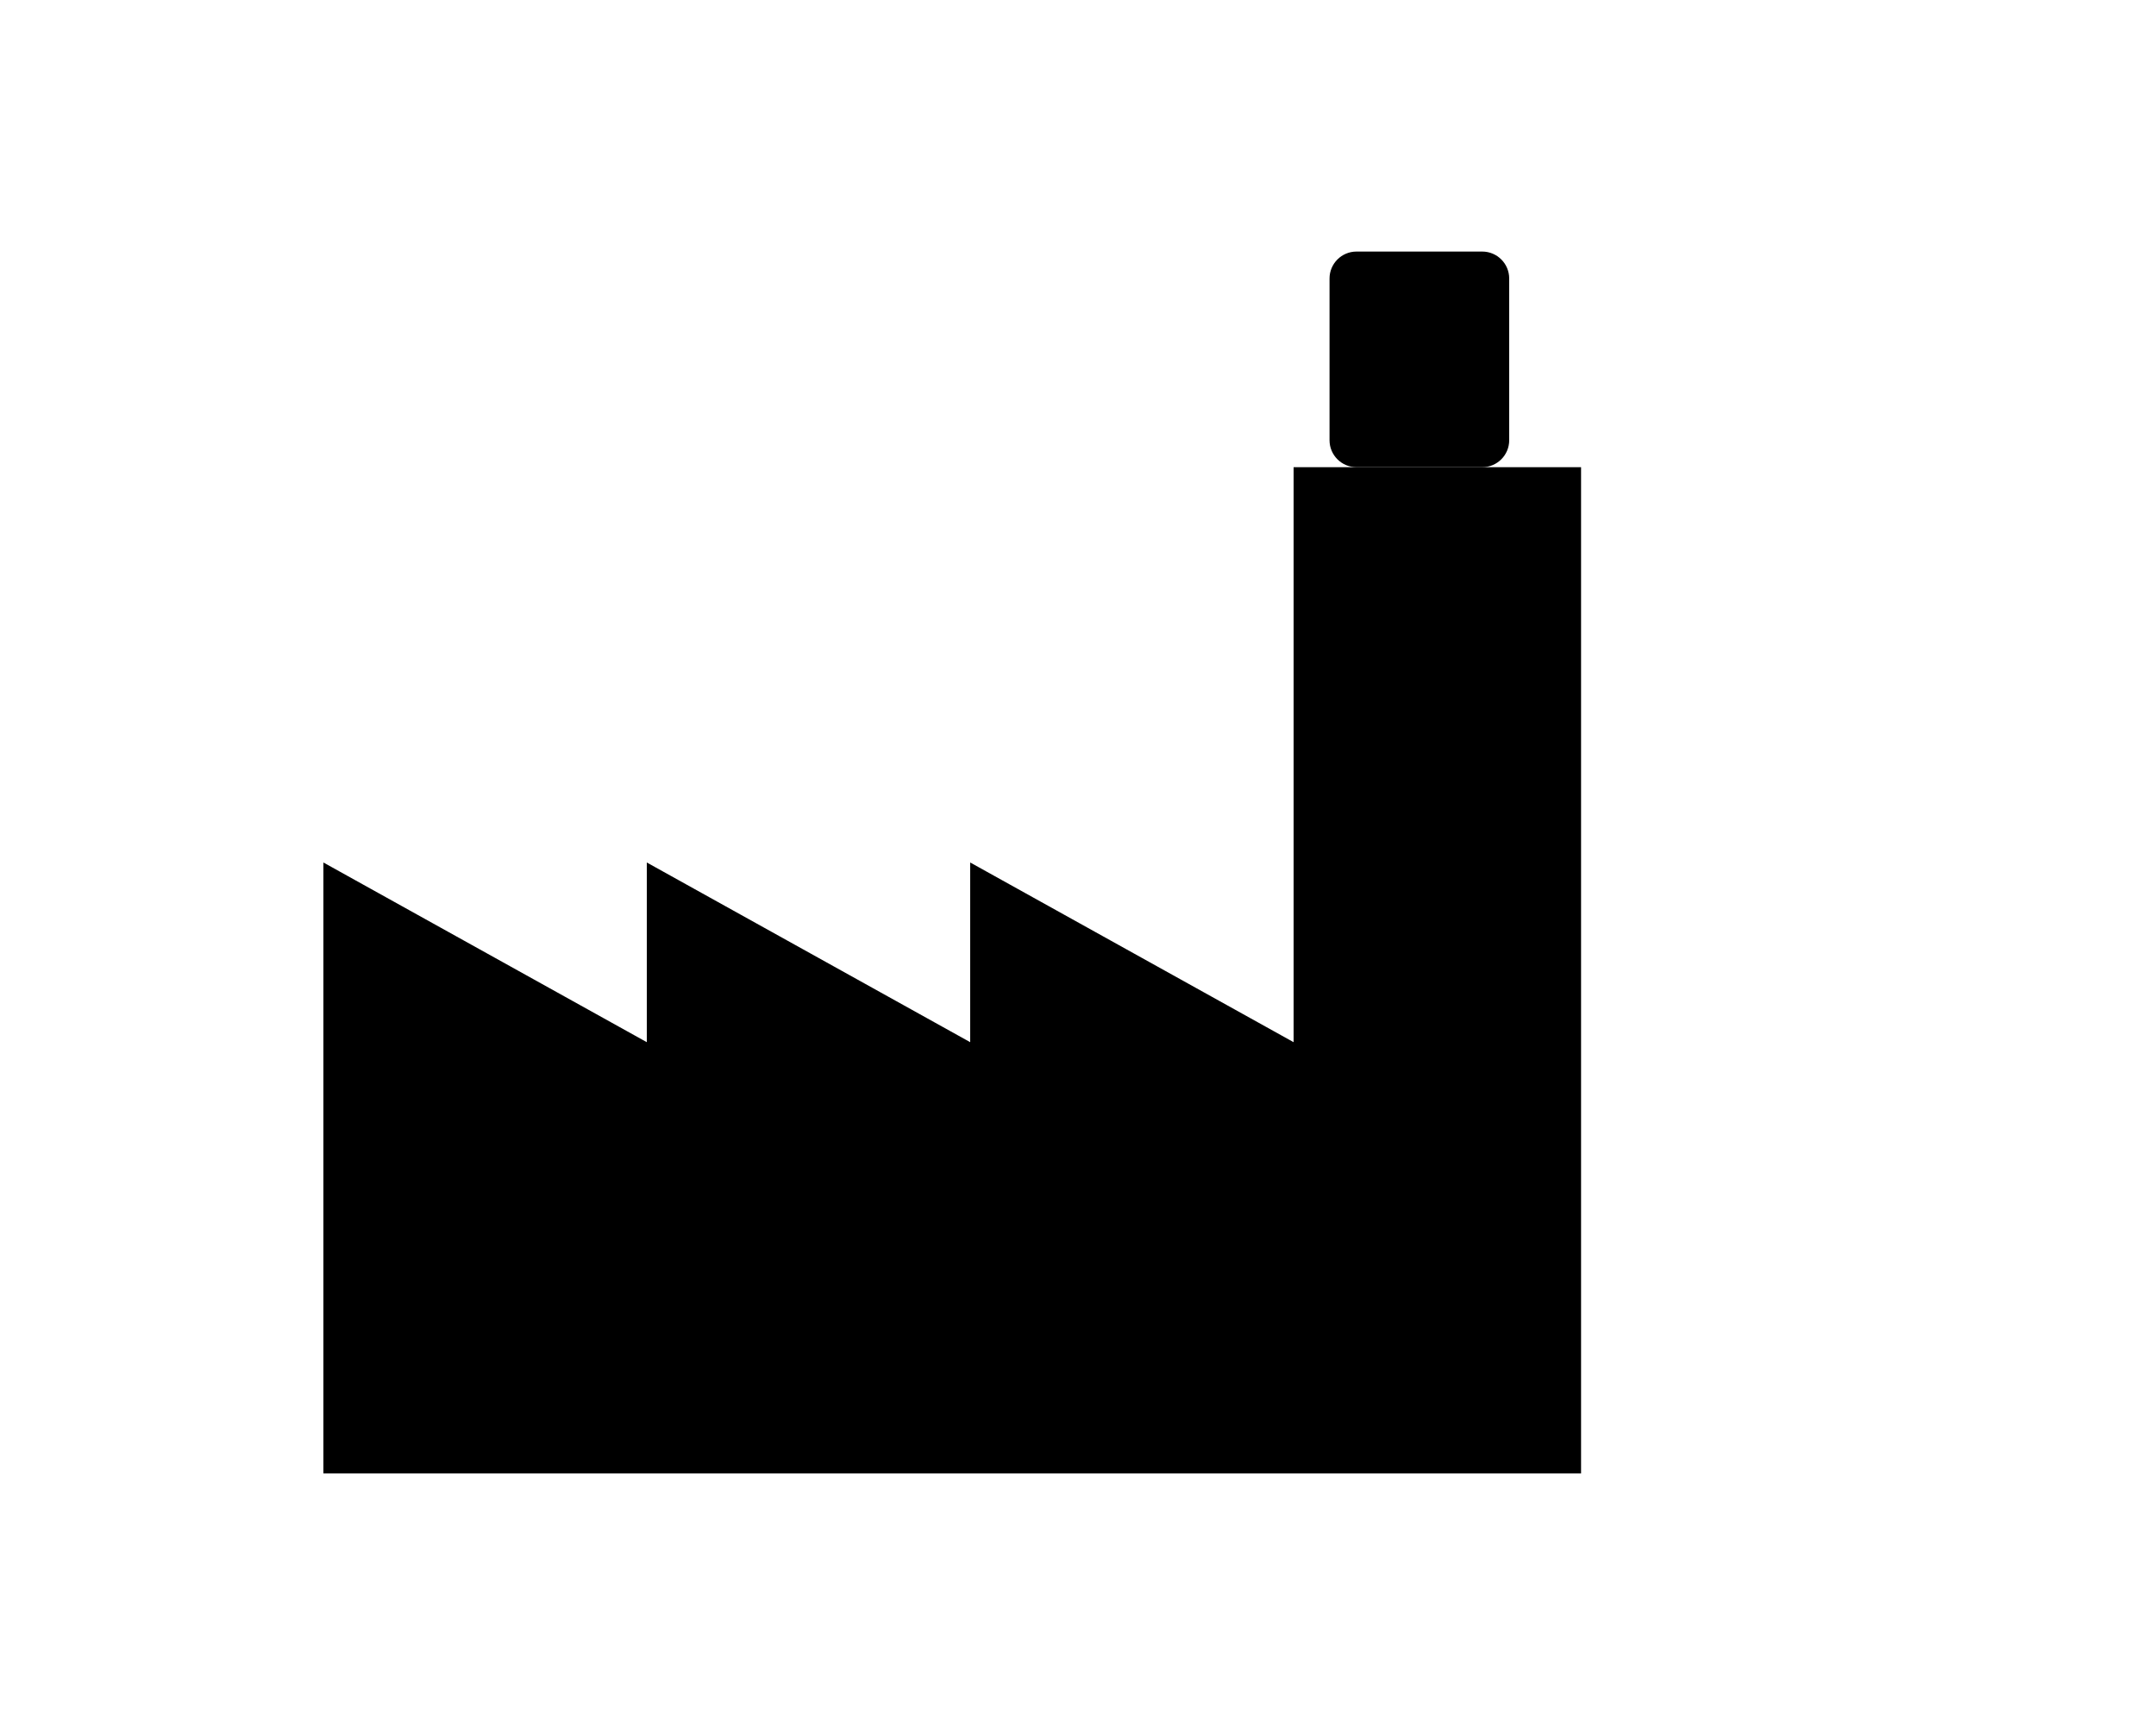
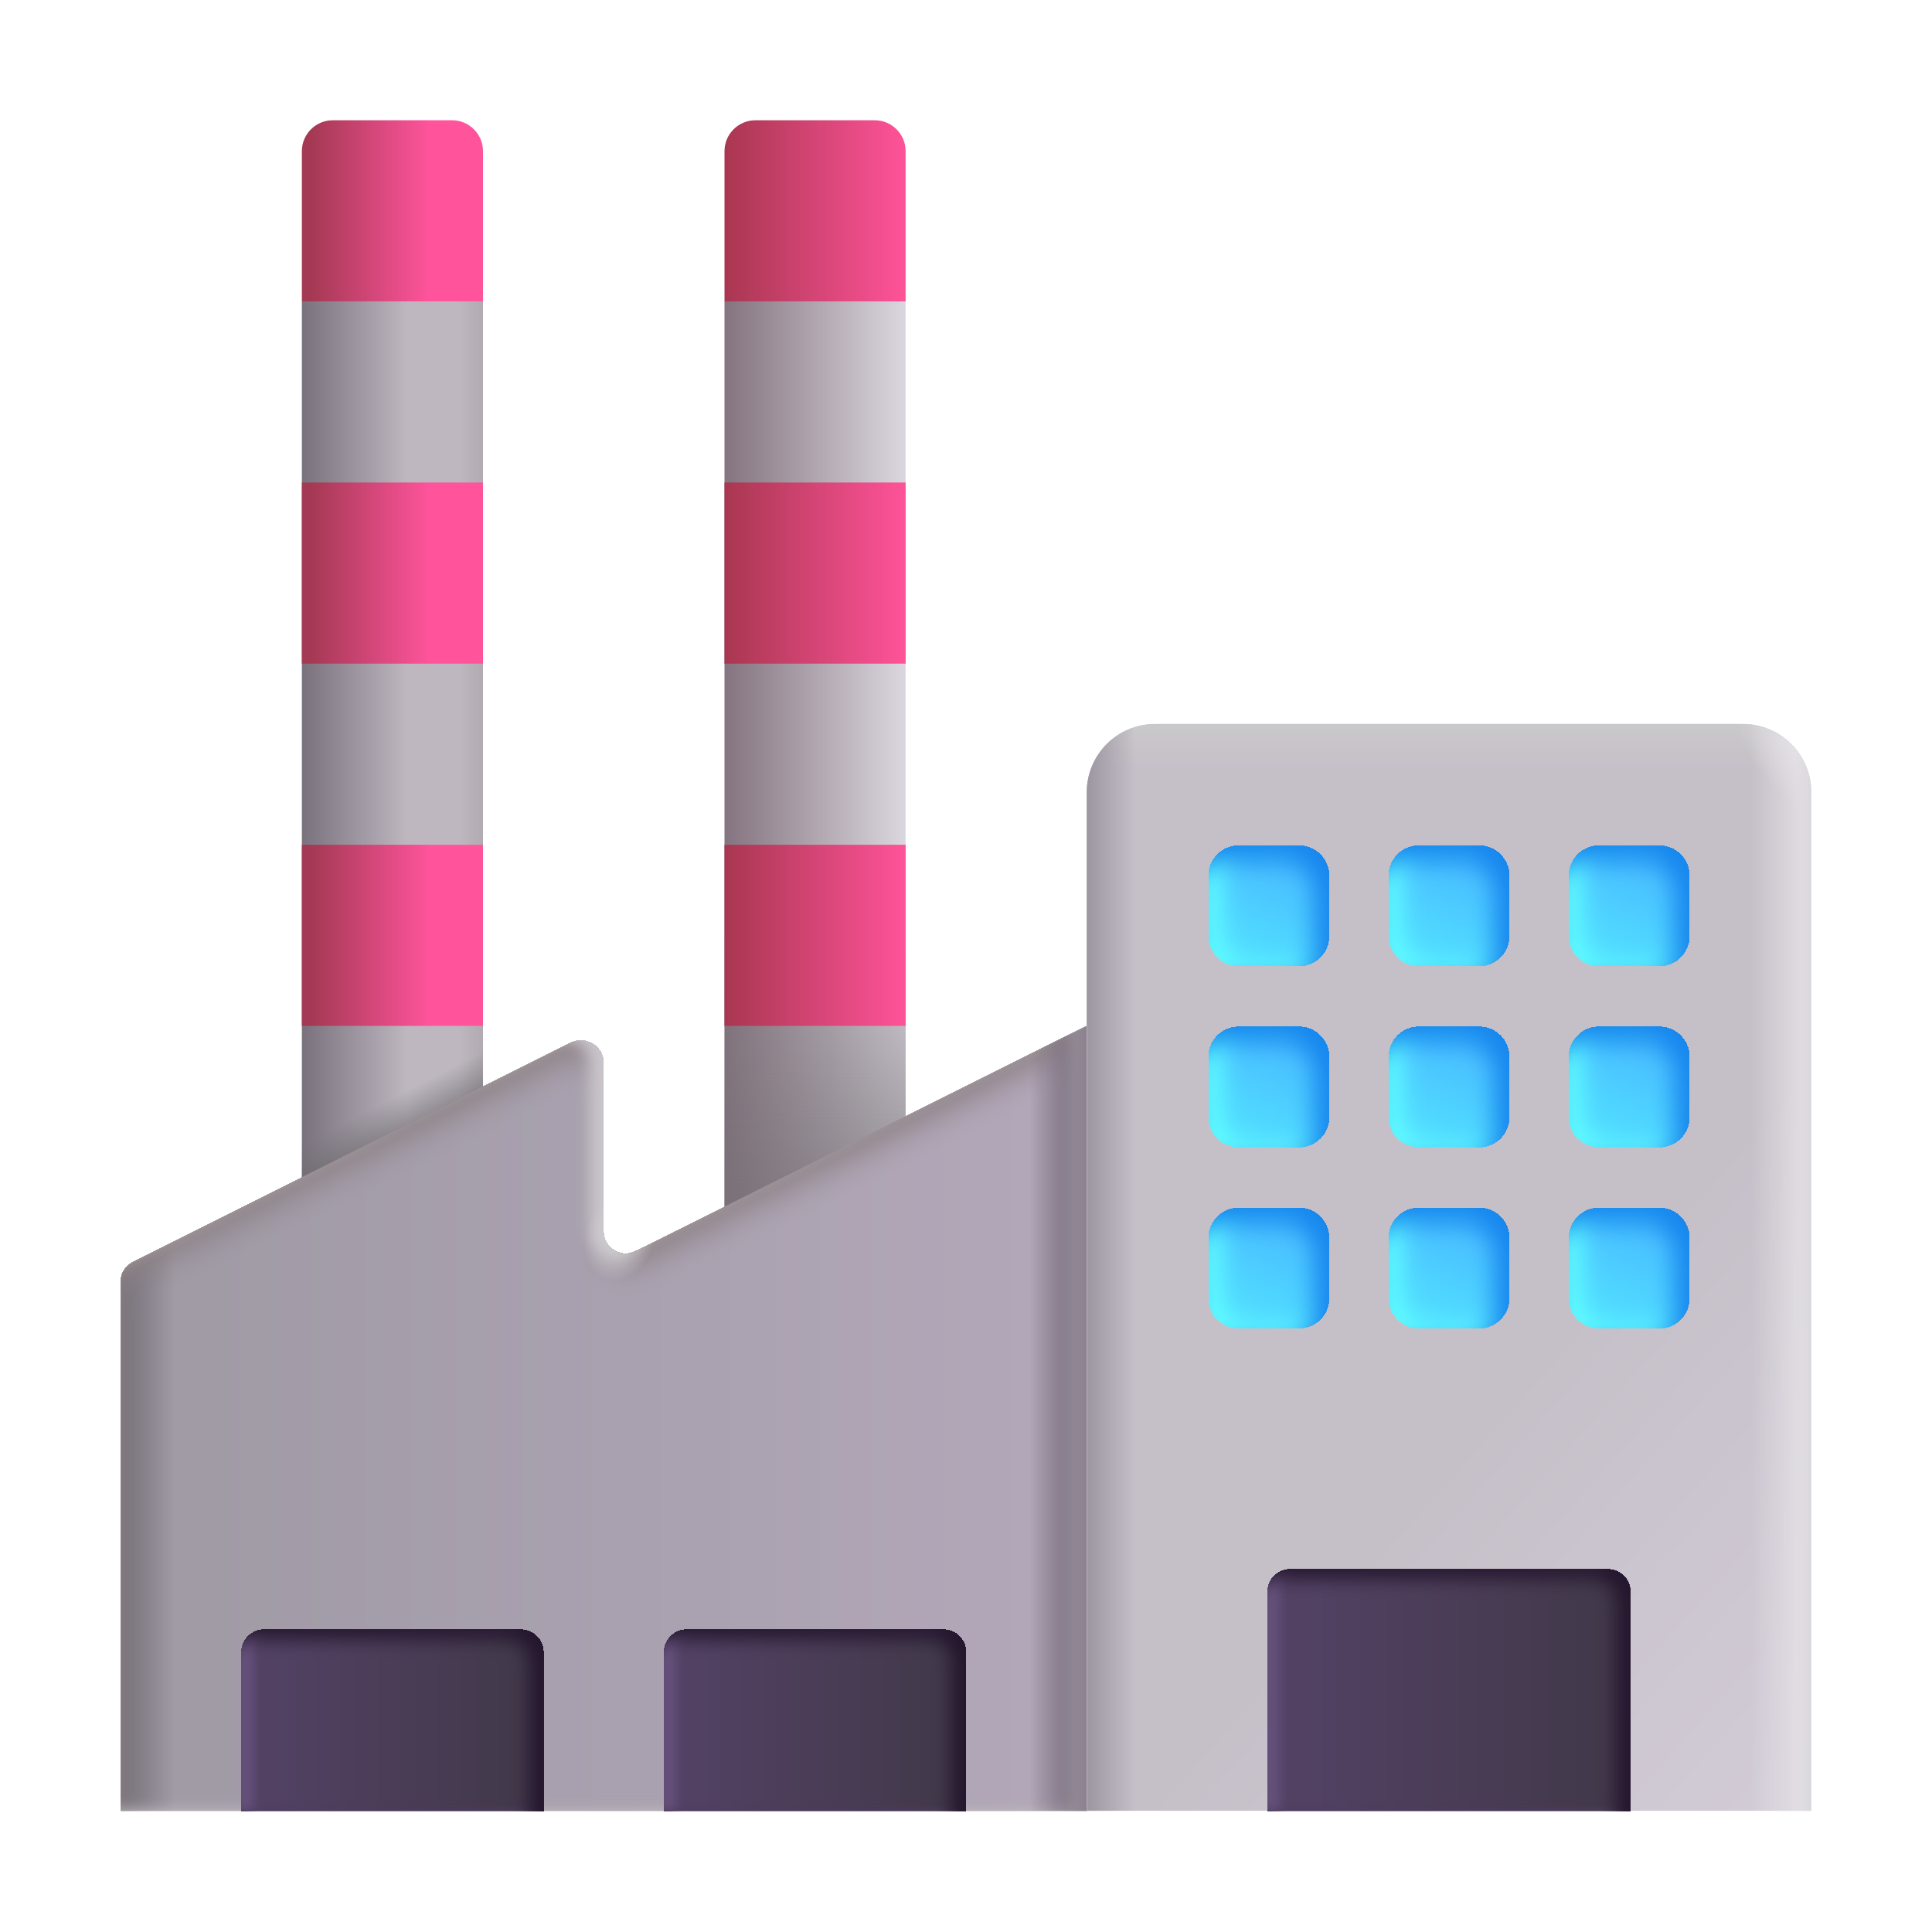
- <svg class="art" viewBox="0 0 120 96" aria-hidden="true" focusable="false">
-   <path class="s" d="M18 82V48l18 10V48l18 10V48l18 10V26h16v56z" />
-   <path d="M14 82h92" />
-   <rect class="a" x="74" y="14" width="10" height="12" rx="1.5" />
-   <path d="M28 70h6M46 70h6M64 70h6M78 46v6M78 60v6" />
+ <svg xmlns="http://www.w3.org/2000/svg" width="32" height="32" viewBox="0 0 32 32" fill="none">
+   <path d="M5 20.872C5 20.952 5.01 20.992 5.03 20.992H7.97C7.99 20.992 8 20.952 8 20.872V4.992H5V20.872Z" fill="url(#paint0_linear_18_6750)" />
+   <path d="M5 20.872C5 20.952 5.01 20.992 5.03 20.992H7.97C7.99 20.992 8 20.952 8 20.872V4.992H5V20.872Z" fill="url(#paint1_linear_18_6750)" />
+   <path d="M5 20.872C5 20.952 5.01 20.992 5.03 20.992H7.97C7.99 20.992 8 20.952 8 20.872V4.992H5V20.872Z" fill="url(#paint2_linear_18_6750)" />
+   <path d="M12 20.872C12 20.952 12.01 20.992 12.03 20.992H14.97C14.99 20.992 15 20.952 15 20.872V4.992H12V20.872Z" fill="url(#paint3_linear_18_6750)" />
+   <path d="M12 20.872C12 20.952 12.01 20.992 12.03 20.992H14.97C14.99 20.992 15 20.952 15 20.872V4.992H12V20.872Z" fill="url(#paint4_linear_18_6750)" />
+   <path d="M8 13.992H5V16.992H8V13.992Z" fill="url(#paint5_linear_18_6750)" />
+   <path d="M8 7.992H5V10.992H8V7.992Z" fill="url(#paint6_linear_18_6750)" />
+   <path d="M8 2.502C8 2.222 7.77 1.992 7.49 1.992H5.51C5.23 1.992 5 2.222 5 2.502V4.992H8V2.502Z" fill="url(#paint7_linear_18_6750)" />
+   <path d="M15 13.992H12V16.992H15V13.992Z" fill="url(#paint8_linear_18_6750)" />
+   <path d="M15 7.992H12V10.992H15V7.992Z" fill="url(#paint9_linear_18_6750)" />
+   <path d="M15 2.502C15 2.222 14.77 1.992 14.49 1.992H12.51C12.23 1.992 12 2.222 12 2.502V4.992H15V2.502Z" fill="url(#paint10_linear_18_6750)" />
+   <g opacity="0.68">
+     <path d="M30 29.992H18V13.122C18 12.502 18.501 11.992 19.133 11.992H28.867C29.489 11.992 30 12.492 30 13.122V29.992Z" fill="url(#paint11_linear_18_6750)" />
+     <path d="M30 29.992H18V13.122C18 12.502 18.501 11.992 19.133 11.992H28.867C29.489 11.992 30 12.492 30 13.122V29.992Z" fill="url(#paint12_linear_18_6750)" />
+     <path d="M30 29.992H18V13.122C18 12.502 18.501 11.992 19.133 11.992H28.867C29.489 11.992 30 12.492 30 13.122V29.992Z" fill="url(#paint13_linear_18_6750)" />
+     <path d="M30 29.992H18V13.122C18 12.502 18.501 11.992 19.133 11.992H28.867C29.489 11.992 30 12.492 30 13.122V29.992Z" fill="url(#paint14_linear_18_6750)" />
+     <path d="M30 29.992H18V13.122C18 12.502 18.501 11.992 19.133 11.992H28.867C29.489 11.992 30 12.492 30 13.122V29.992Z" fill="url(#paint15_radial_18_6750)" />
+     <path d="M30 29.992H18V13.122C18 12.502 18.501 11.992 19.133 11.992H28.867C29.489 11.992 30 12.492 30 13.122V29.992Z" fill="url(#paint16_linear_18_6750)" />
+   </g>
+   <g filter="url(#filter0_ii_18_6750)">
+     <path d="M2.21 20.902L9.455 17.272C9.705 17.152 9.995 17.332 9.995 17.602V20.392C9.995 20.672 10.285 20.852 10.535 20.722L18 16.992V29.992H2V21.222C2 21.092 2.08 20.962 2.21 20.902Z" fill="url(#paint17_linear_18_6750)" />
+     <path d="M2.21 20.902L9.455 17.272C9.705 17.152 9.995 17.332 9.995 17.602V20.392C9.995 20.672 10.285 20.852 10.535 20.722L18 16.992V29.992H2V21.222C2 21.092 2.08 20.962 2.21 20.902Z" fill="url(#paint18_linear_18_6750)" />
+     <path d="M2.21 20.902L9.455 17.272C9.705 17.152 9.995 17.332 9.995 17.602V20.392C9.995 20.672 10.285 20.852 10.535 20.722L18 16.992V29.992H2V21.222C2 21.092 2.08 20.962 2.21 20.902Z" fill="url(#paint19_linear_18_6750)" />
+   </g>
+   <path d="M2.21 20.902L9.455 17.272C9.705 17.152 9.995 17.332 9.995 17.602V20.392C9.995 20.672 10.285 20.852 10.535 20.722L18 16.992V29.992H2V21.222C2 21.092 2.08 20.962 2.21 20.902Z" fill="url(#paint20_radial_18_6750)" />
+   <path d="M2.21 20.902L9.455 17.272C9.705 17.152 9.995 17.332 9.995 17.602V20.392C9.995 20.672 10.285 20.852 10.535 20.722L18 16.992V29.992H2V21.222C2 21.092 2.08 20.962 2.21 20.902Z" fill="url(#paint21_linear_18_6750)" />
+   <g filter="url(#filter1_ii_18_6750)">
+     <path d="M9 29.992H4V27.372C4 27.162 4.17 26.992 4.381 26.992H8.619C8.83 26.992 9 27.162 9 27.372V29.992V29.992Z" fill="url(#paint22_linear_18_6750)" />
+   </g>
+   <g filter="url(#filter2_ii_18_6750)">
+     <path d="M16 29.992H11V27.372C11 27.162 11.17 26.992 11.381 26.992H15.619C15.83 26.992 16 27.162 16 27.372V29.992V29.992Z" fill="url(#paint23_linear_18_6750)" />
+   </g>
+   <g filter="url(#filter3_ii_18_6750)">
+     <path d="M27 29.992H21V26.355C21 26.154 21.171 25.992 21.381 25.992H26.619C26.829 25.992 27 26.154 27 26.355V29.992Z" fill="url(#paint24_linear_18_6750)" />
+   </g>
+   <g filter="url(#filter4_ii_18_6750)">
+     <rect x="20.02" y="14.008" width="1.992" height="1.992" rx="0.5" fill="url(#paint25_linear_18_6750)" />
+   </g>
+   <g filter="url(#filter5_ii_18_6750)">
+     <rect x="23.004" y="14.008" width="1.992" height="1.992" rx="0.5" fill="url(#paint26_linear_18_6750)" />
+   </g>
+   <g filter="url(#filter6_ii_18_6750)">
+     <rect x="25.988" y="14.008" width="1.992" height="1.992" rx="0.5" fill="url(#paint27_linear_18_6750)" />
+   </g>
+   <g filter="url(#filter7_ii_18_6750)">
+     <rect x="20.02" y="17.008" width="1.992" height="1.992" rx="0.5" fill="url(#paint28_linear_18_6750)" />
+   </g>
+   <g filter="url(#filter8_ii_18_6750)">
+     <rect x="23.004" y="17.008" width="1.992" height="1.992" rx="0.5" fill="url(#paint29_linear_18_6750)" />
+   </g>
+   <g filter="url(#filter9_ii_18_6750)">
+     <rect x="25.988" y="17.008" width="1.992" height="1.992" rx="0.5" fill="url(#paint30_linear_18_6750)" />
+   </g>
+   <g filter="url(#filter10_ii_18_6750)">
+     <rect x="20.02" y="20.008" width="1.992" height="1.992" rx="0.5" fill="url(#paint31_linear_18_6750)" />
+   </g>
+   <g filter="url(#filter11_ii_18_6750)">
+     <rect x="23.004" y="20.008" width="1.992" height="1.992" rx="0.5" fill="url(#paint32_linear_18_6750)" />
+   </g>
+   <g filter="url(#filter12_ii_18_6750)">
+     <rect x="25.988" y="20.008" width="1.992" height="1.992" rx="0.5" fill="url(#paint33_linear_18_6750)" />
+   </g>
+   <defs>
+     <filter id="filter0_ii_18_6750" x="1.75" y="16.992" width="16.25" height="13.25" filterUnits="userSpaceOnUse" color-interpolation-filters="sRGB">
+       <feFlood flood-opacity="0" result="BackgroundImageFix" />
+       <feBlend mode="normal" in="SourceGraphic" in2="BackgroundImageFix" result="shape" />
+       <feColorMatrix in="SourceAlpha" type="matrix" values="0 0 0 0 0 0 0 0 0 0 0 0 0 0 0 0 0 0 127 0" result="hardAlpha" />
+       <feOffset dy="0.25" />
+       <feGaussianBlur stdDeviation="0.25" />
+       <feComposite in2="hardAlpha" operator="arithmetic" k2="-1" k3="1" />
+       <feColorMatrix type="matrix" values="0 0 0 0 0.549 0 0 0 0 0.506 0 0 0 0 0.522 0 0 0 1 0" />
+       <feBlend mode="normal" in2="shape" result="effect1_innerShadow_18_6750" />
+       <feColorMatrix in="SourceAlpha" type="matrix" values="0 0 0 0 0 0 0 0 0 0 0 0 0 0 0 0 0 0 127 0" result="hardAlpha" />
+       <feOffset dx="-0.25" />
+       <feGaussianBlur stdDeviation="0.125" />
+       <feComposite in2="hardAlpha" operator="arithmetic" k2="-1" k3="1" />
+       <feColorMatrix type="matrix" values="0 0 0 0 0.788 0 0 0 0 0.773 0 0 0 0 0.796 0 0 0 1 0" />
+       <feBlend mode="normal" in2="effect1_innerShadow_18_6750" result="effect2_innerShadow_18_6750" />
+     </filter>
+     <filter id="filter1_ii_18_6750" x="3.75" y="26.992" width="5.4" height="3.15" filterUnits="userSpaceOnUse" color-interpolation-filters="sRGB">
+       <feFlood flood-opacity="0" result="BackgroundImageFix" />
+       <feBlend mode="normal" in="SourceGraphic" in2="BackgroundImageFix" result="shape" />
+       <feColorMatrix in="SourceAlpha" type="matrix" values="0 0 0 0 0 0 0 0 0 0 0 0 0 0 0 0 0 0 127 0" result="hardAlpha" />
+       <feOffset dx="0.2" />
+       <feGaussianBlur stdDeviation="0.075" />
+       <feComposite in2="hardAlpha" operator="arithmetic" k2="-1" k3="1" />
+       <feColorMatrix type="matrix" values="0 0 0 0 0.396 0 0 0 0 0.314 0 0 0 0 0.482 0 0 0 1 0" />
+       <feBlend mode="normal" in2="shape" result="effect1_innerShadow_18_6750" />
+       <feColorMatrix in="SourceAlpha" type="matrix" values="0 0 0 0 0 0 0 0 0 0 0 0 0 0 0 0 0 0 127 0" result="hardAlpha" />
+       <feOffset dx="-0.25" dy="0.15" />
+       <feGaussianBlur stdDeviation="0.15" />
+       <feComposite in2="hardAlpha" operator="arithmetic" k2="-1" k3="1" />
+       <feColorMatrix type="matrix" values="0 0 0 0 0.137 0 0 0 0 0.086 0 0 0 0 0.176 0 0 0 1 0" />
+       <feBlend mode="normal" in2="effect1_innerShadow_18_6750" result="effect2_innerShadow_18_6750" />
+     </filter>
+     <filter id="filter2_ii_18_6750" x="10.75" y="26.992" width="5.4" height="3.15" filterUnits="userSpaceOnUse" color-interpolation-filters="sRGB">
+       <feFlood flood-opacity="0" result="BackgroundImageFix" />
+       <feBlend mode="normal" in="SourceGraphic" in2="BackgroundImageFix" result="shape" />
+       <feColorMatrix in="SourceAlpha" type="matrix" values="0 0 0 0 0 0 0 0 0 0 0 0 0 0 0 0 0 0 127 0" result="hardAlpha" />
+       <feOffset dx="0.2" />
+       <feGaussianBlur stdDeviation="0.075" />
+       <feComposite in2="hardAlpha" operator="arithmetic" k2="-1" k3="1" />
+       <feColorMatrix type="matrix" values="0 0 0 0 0.396 0 0 0 0 0.314 0 0 0 0 0.482 0 0 0 1 0" />
+       <feBlend mode="normal" in2="shape" result="effect1_innerShadow_18_6750" />
+       <feColorMatrix in="SourceAlpha" type="matrix" values="0 0 0 0 0 0 0 0 0 0 0 0 0 0 0 0 0 0 127 0" result="hardAlpha" />
+       <feOffset dx="-0.25" dy="0.15" />
+       <feGaussianBlur stdDeviation="0.15" />
+       <feComposite in2="hardAlpha" operator="arithmetic" k2="-1" k3="1" />
+       <feColorMatrix type="matrix" values="0 0 0 0 0.137 0 0 0 0 0.086 0 0 0 0 0.176 0 0 0 1 0" />
+       <feBlend mode="normal" in2="effect1_innerShadow_18_6750" result="effect2_innerShadow_18_6750" />
+     </filter>
+     <filter id="filter3_ii_18_6750" x="20.75" y="25.992" width="6.4" height="4.15" filterUnits="userSpaceOnUse" color-interpolation-filters="sRGB">
+       <feFlood flood-opacity="0" result="BackgroundImageFix" />
+       <feBlend mode="normal" in="SourceGraphic" in2="BackgroundImageFix" result="shape" />
+       <feColorMatrix in="SourceAlpha" type="matrix" values="0 0 0 0 0 0 0 0 0 0 0 0 0 0 0 0 0 0 127 0" result="hardAlpha" />
+       <feOffset dx="0.2" />
+       <feGaussianBlur stdDeviation="0.075" />
+       <feComposite in2="hardAlpha" operator="arithmetic" k2="-1" k3="1" />
+       <feColorMatrix type="matrix" values="0 0 0 0 0.396 0 0 0 0 0.314 0 0 0 0 0.482 0 0 0 1 0" />
+       <feBlend mode="normal" in2="shape" result="effect1_innerShadow_18_6750" />
+       <feColorMatrix in="SourceAlpha" type="matrix" values="0 0 0 0 0 0 0 0 0 0 0 0 0 0 0 0 0 0 127 0" result="hardAlpha" />
+       <feOffset dx="-0.25" dy="0.15" />
+       <feGaussianBlur stdDeviation="0.15" />
+       <feComposite in2="hardAlpha" operator="arithmetic" k2="-1" k3="1" />
+       <feColorMatrix type="matrix" values="0 0 0 0 0.137 0 0 0 0 0.086 0 0 0 0 0.176 0 0 0 1 0" />
+       <feBlend mode="normal" in2="effect1_innerShadow_18_6750" result="effect2_innerShadow_18_6750" />
+     </filter>
+     <filter id="filter4_ii_18_6750" x="19.77" y="14.008" width="2.442" height="2.242" filterUnits="userSpaceOnUse" color-interpolation-filters="sRGB">
+       <feFlood flood-opacity="0" result="BackgroundImageFix" />
+       <feBlend mode="normal" in="SourceGraphic" in2="BackgroundImageFix" result="shape" />
+       <feColorMatrix in="SourceAlpha" type="matrix" values="0 0 0 0 0 0 0 0 0 0 0 0 0 0 0 0 0 0 127 0" result="hardAlpha" />
+       <feOffset dx="0.2" />
+       <feGaussianBlur stdDeviation="0.2" />
+       <feComposite in2="hardAlpha" operator="arithmetic" k2="-1" k3="1" />
+       <feColorMatrix type="matrix" values="0 0 0 0 0.38 0 0 0 0 1 0 0 0 0 1 0 0 0 1 0" />
+       <feBlend mode="normal" in2="shape" result="effect1_innerShadow_18_6750" />
+       <feColorMatrix in="SourceAlpha" type="matrix" values="0 0 0 0 0 0 0 0 0 0 0 0 0 0 0 0 0 0 127 0" result="hardAlpha" />
+       <feOffset dx="-0.25" dy="0.25" />
+       <feGaussianBlur stdDeviation="0.2" />
+       <feComposite in2="hardAlpha" operator="arithmetic" k2="-1" k3="1" />
+       <feColorMatrix type="matrix" values="0 0 0 0 0.086 0 0 0 0 0.525 0 0 0 0 0.933 0 0 0 1 0" />
+       <feBlend mode="normal" in2="effect1_innerShadow_18_6750" result="effect2_innerShadow_18_6750" />
+     </filter>
+     <filter id="filter5_ii_18_6750" x="22.754" y="14.008" width="2.442" height="2.242" filterUnits="userSpaceOnUse" color-interpolation-filters="sRGB">
+       <feFlood flood-opacity="0" result="BackgroundImageFix" />
+       <feBlend mode="normal" in="SourceGraphic" in2="BackgroundImageFix" result="shape" />
+       <feColorMatrix in="SourceAlpha" type="matrix" values="0 0 0 0 0 0 0 0 0 0 0 0 0 0 0 0 0 0 127 0" result="hardAlpha" />
+       <feOffset dx="0.2" />
+       <feGaussianBlur stdDeviation="0.2" />
+       <feComposite in2="hardAlpha" operator="arithmetic" k2="-1" k3="1" />
+       <feColorMatrix type="matrix" values="0 0 0 0 0.38 0 0 0 0 1 0 0 0 0 1 0 0 0 1 0" />
+       <feBlend mode="normal" in2="shape" result="effect1_innerShadow_18_6750" />
+       <feColorMatrix in="SourceAlpha" type="matrix" values="0 0 0 0 0 0 0 0 0 0 0 0 0 0 0 0 0 0 127 0" result="hardAlpha" />
+       <feOffset dx="-0.25" dy="0.25" />
+       <feGaussianBlur stdDeviation="0.2" />
+       <feComposite in2="hardAlpha" operator="arithmetic" k2="-1" k3="1" />
+       <feColorMatrix type="matrix" values="0 0 0 0 0.086 0 0 0 0 0.525 0 0 0 0 0.933 0 0 0 1 0" />
+       <feBlend mode="normal" in2="effect1_innerShadow_18_6750" result="effect2_innerShadow_18_6750" />
+     </filter>
+     <filter id="filter6_ii_18_6750" x="25.738" y="14.008" width="2.442" height="2.242" filterUnits="userSpaceOnUse" color-interpolation-filters="sRGB">
+       <feFlood flood-opacity="0" result="BackgroundImageFix" />
+       <feBlend mode="normal" in="SourceGraphic" in2="BackgroundImageFix" result="shape" />
+       <feColorMatrix in="SourceAlpha" type="matrix" values="0 0 0 0 0 0 0 0 0 0 0 0 0 0 0 0 0 0 127 0" result="hardAlpha" />
+       <feOffset dx="0.2" />
+       <feGaussianBlur stdDeviation="0.2" />
+       <feComposite in2="hardAlpha" operator="arithmetic" k2="-1" k3="1" />
+       <feColorMatrix type="matrix" values="0 0 0 0 0.38 0 0 0 0 1 0 0 0 0 1 0 0 0 1 0" />
+       <feBlend mode="normal" in2="shape" result="effect1_innerShadow_18_6750" />
+       <feColorMatrix in="SourceAlpha" type="matrix" values="0 0 0 0 0 0 0 0 0 0 0 0 0 0 0 0 0 0 127 0" result="hardAlpha" />
+       <feOffset dx="-0.25" dy="0.25" />
+       <feGaussianBlur stdDeviation="0.2" />
+       <feComposite in2="hardAlpha" operator="arithmetic" k2="-1" k3="1" />
+       <feColorMatrix type="matrix" values="0 0 0 0 0.086 0 0 0 0 0.525 0 0 0 0 0.933 0 0 0 1 0" />
+       <feBlend mode="normal" in2="effect1_innerShadow_18_6750" result="effect2_innerShadow_18_6750" />
+     </filter>
+     <filter id="filter7_ii_18_6750" x="19.77" y="17.008" width="2.442" height="2.242" filterUnits="userSpaceOnUse" color-interpolation-filters="sRGB">
+       <feFlood flood-opacity="0" result="BackgroundImageFix" />
+       <feBlend mode="normal" in="SourceGraphic" in2="BackgroundImageFix" result="shape" />
+       <feColorMatrix in="SourceAlpha" type="matrix" values="0 0 0 0 0 0 0 0 0 0 0 0 0 0 0 0 0 0 127 0" result="hardAlpha" />
+       <feOffset dx="0.2" />
+       <feGaussianBlur stdDeviation="0.2" />
+       <feComposite in2="hardAlpha" operator="arithmetic" k2="-1" k3="1" />
+       <feColorMatrix type="matrix" values="0 0 0 0 0.38 0 0 0 0 1 0 0 0 0 1 0 0 0 1 0" />
+       <feBlend mode="normal" in2="shape" result="effect1_innerShadow_18_6750" />
+       <feColorMatrix in="SourceAlpha" type="matrix" values="0 0 0 0 0 0 0 0 0 0 0 0 0 0 0 0 0 0 127 0" result="hardAlpha" />
+       <feOffset dx="-0.25" dy="0.25" />
+       <feGaussianBlur stdDeviation="0.2" />
+       <feComposite in2="hardAlpha" operator="arithmetic" k2="-1" k3="1" />
+       <feColorMatrix type="matrix" values="0 0 0 0 0.086 0 0 0 0 0.525 0 0 0 0 0.933 0 0 0 1 0" />
+       <feBlend mode="normal" in2="effect1_innerShadow_18_6750" result="effect2_innerShadow_18_6750" />
+     </filter>
+     <filter id="filter8_ii_18_6750" x="22.754" y="17.008" width="2.442" height="2.242" filterUnits="userSpaceOnUse" color-interpolation-filters="sRGB">
+       <feFlood flood-opacity="0" result="BackgroundImageFix" />
+       <feBlend mode="normal" in="SourceGraphic" in2="BackgroundImageFix" result="shape" />
+       <feColorMatrix in="SourceAlpha" type="matrix" values="0 0 0 0 0 0 0 0 0 0 0 0 0 0 0 0 0 0 127 0" result="hardAlpha" />
+       <feOffset dx="0.2" />
+       <feGaussianBlur stdDeviation="0.2" />
+       <feComposite in2="hardAlpha" operator="arithmetic" k2="-1" k3="1" />
+       <feColorMatrix type="matrix" values="0 0 0 0 0.38 0 0 0 0 1 0 0 0 0 1 0 0 0 1 0" />
+       <feBlend mode="normal" in2="shape" result="effect1_innerShadow_18_6750" />
+       <feColorMatrix in="SourceAlpha" type="matrix" values="0 0 0 0 0 0 0 0 0 0 0 0 0 0 0 0 0 0 127 0" result="hardAlpha" />
+       <feOffset dx="-0.25" dy="0.25" />
+       <feGaussianBlur stdDeviation="0.2" />
+       <feComposite in2="hardAlpha" operator="arithmetic" k2="-1" k3="1" />
+       <feColorMatrix type="matrix" values="0 0 0 0 0.086 0 0 0 0 0.525 0 0 0 0 0.933 0 0 0 1 0" />
+       <feBlend mode="normal" in2="effect1_innerShadow_18_6750" result="effect2_innerShadow_18_6750" />
+     </filter>
+     <filter id="filter9_ii_18_6750" x="25.738" y="17.008" width="2.442" height="2.242" filterUnits="userSpaceOnUse" color-interpolation-filters="sRGB">
+       <feFlood flood-opacity="0" result="BackgroundImageFix" />
+       <feBlend mode="normal" in="SourceGraphic" in2="BackgroundImageFix" result="shape" />
+       <feColorMatrix in="SourceAlpha" type="matrix" values="0 0 0 0 0 0 0 0 0 0 0 0 0 0 0 0 0 0 127 0" result="hardAlpha" />
+       <feOffset dx="0.2" />
+       <feGaussianBlur stdDeviation="0.2" />
+       <feComposite in2="hardAlpha" operator="arithmetic" k2="-1" k3="1" />
+       <feColorMatrix type="matrix" values="0 0 0 0 0.38 0 0 0 0 1 0 0 0 0 1 0 0 0 1 0" />
+       <feBlend mode="normal" in2="shape" result="effect1_innerShadow_18_6750" />
+       <feColorMatrix in="SourceAlpha" type="matrix" values="0 0 0 0 0 0 0 0 0 0 0 0 0 0 0 0 0 0 127 0" result="hardAlpha" />
+       <feOffset dx="-0.25" dy="0.25" />
+       <feGaussianBlur stdDeviation="0.2" />
+       <feComposite in2="hardAlpha" operator="arithmetic" k2="-1" k3="1" />
+       <feColorMatrix type="matrix" values="0 0 0 0 0.086 0 0 0 0 0.525 0 0 0 0 0.933 0 0 0 1 0" />
+       <feBlend mode="normal" in2="effect1_innerShadow_18_6750" result="effect2_innerShadow_18_6750" />
+     </filter>
+     <filter id="filter10_ii_18_6750" x="19.77" y="20.008" width="2.442" height="2.242" filterUnits="userSpaceOnUse" color-interpolation-filters="sRGB">
+       <feFlood flood-opacity="0" result="BackgroundImageFix" />
+       <feBlend mode="normal" in="SourceGraphic" in2="BackgroundImageFix" result="shape" />
+       <feColorMatrix in="SourceAlpha" type="matrix" values="0 0 0 0 0 0 0 0 0 0 0 0 0 0 0 0 0 0 127 0" result="hardAlpha" />
+       <feOffset dx="0.2" />
+       <feGaussianBlur stdDeviation="0.2" />
+       <feComposite in2="hardAlpha" operator="arithmetic" k2="-1" k3="1" />
+       <feColorMatrix type="matrix" values="0 0 0 0 0.38 0 0 0 0 1 0 0 0 0 1 0 0 0 1 0" />
+       <feBlend mode="normal" in2="shape" result="effect1_innerShadow_18_6750" />
+       <feColorMatrix in="SourceAlpha" type="matrix" values="0 0 0 0 0 0 0 0 0 0 0 0 0 0 0 0 0 0 127 0" result="hardAlpha" />
+       <feOffset dx="-0.25" dy="0.25" />
+       <feGaussianBlur stdDeviation="0.2" />
+       <feComposite in2="hardAlpha" operator="arithmetic" k2="-1" k3="1" />
+       <feColorMatrix type="matrix" values="0 0 0 0 0.086 0 0 0 0 0.525 0 0 0 0 0.933 0 0 0 1 0" />
+       <feBlend mode="normal" in2="effect1_innerShadow_18_6750" result="effect2_innerShadow_18_6750" />
+     </filter>
+     <filter id="filter11_ii_18_6750" x="22.754" y="20.008" width="2.442" height="2.242" filterUnits="userSpaceOnUse" color-interpolation-filters="sRGB">
+       <feFlood flood-opacity="0" result="BackgroundImageFix" />
+       <feBlend mode="normal" in="SourceGraphic" in2="BackgroundImageFix" result="shape" />
+       <feColorMatrix in="SourceAlpha" type="matrix" values="0 0 0 0 0 0 0 0 0 0 0 0 0 0 0 0 0 0 127 0" result="hardAlpha" />
+       <feOffset dx="0.2" />
+       <feGaussianBlur stdDeviation="0.2" />
+       <feComposite in2="hardAlpha" operator="arithmetic" k2="-1" k3="1" />
+       <feColorMatrix type="matrix" values="0 0 0 0 0.38 0 0 0 0 1 0 0 0 0 1 0 0 0 1 0" />
+       <feBlend mode="normal" in2="shape" result="effect1_innerShadow_18_6750" />
+       <feColorMatrix in="SourceAlpha" type="matrix" values="0 0 0 0 0 0 0 0 0 0 0 0 0 0 0 0 0 0 127 0" result="hardAlpha" />
+       <feOffset dx="-0.25" dy="0.25" />
+       <feGaussianBlur stdDeviation="0.2" />
+       <feComposite in2="hardAlpha" operator="arithmetic" k2="-1" k3="1" />
+       <feColorMatrix type="matrix" values="0 0 0 0 0.086 0 0 0 0 0.525 0 0 0 0 0.933 0 0 0 1 0" />
+       <feBlend mode="normal" in2="effect1_innerShadow_18_6750" result="effect2_innerShadow_18_6750" />
+     </filter>
+     <filter id="filter12_ii_18_6750" x="25.738" y="20.008" width="2.442" height="2.242" filterUnits="userSpaceOnUse" color-interpolation-filters="sRGB">
+       <feFlood flood-opacity="0" result="BackgroundImageFix" />
+       <feBlend mode="normal" in="SourceGraphic" in2="BackgroundImageFix" result="shape" />
+       <feColorMatrix in="SourceAlpha" type="matrix" values="0 0 0 0 0 0 0 0 0 0 0 0 0 0 0 0 0 0 127 0" result="hardAlpha" />
+       <feOffset dx="0.2" />
+       <feGaussianBlur stdDeviation="0.2" />
+       <feComposite in2="hardAlpha" operator="arithmetic" k2="-1" k3="1" />
+       <feColorMatrix type="matrix" values="0 0 0 0 0.38 0 0 0 0 1 0 0 0 0 1 0 0 0 1 0" />
+       <feBlend mode="normal" in2="shape" result="effect1_innerShadow_18_6750" />
+       <feColorMatrix in="SourceAlpha" type="matrix" values="0 0 0 0 0 0 0 0 0 0 0 0 0 0 0 0 0 0 127 0" result="hardAlpha" />
+       <feOffset dx="-0.25" dy="0.25" />
+       <feGaussianBlur stdDeviation="0.2" />
+       <feComposite in2="hardAlpha" operator="arithmetic" k2="-1" k3="1" />
+       <feColorMatrix type="matrix" values="0 0 0 0 0.086 0 0 0 0 0.525 0 0 0 0 0.933 0 0 0 1 0" />
+       <feBlend mode="normal" in2="effect1_innerShadow_18_6750" result="effect2_innerShadow_18_6750" />
+     </filter>
+     <linearGradient id="paint0_linear_18_6750" x1="6.75" y1="13.004" x2="4.998" y2="13.004" gradientUnits="userSpaceOnUse">
+       <stop stop-color="#BEB7C0" />
+       <stop offset="1" stop-color="#79727D" />
+     </linearGradient>
+     <linearGradient id="paint1_linear_18_6750" x1="8" y1="11.161" x2="7.594" y2="11.161" gradientUnits="userSpaceOnUse">
+       <stop stop-color="#B1ABB1" />
+       <stop offset="1" stop-color="#B1ABB1" stop-opacity="0" />
+     </linearGradient>
+     <linearGradient id="paint2_linear_18_6750" x1="5.78" y1="19.623" x2="5.344" y2="18.771" gradientUnits="userSpaceOnUse">
+       <stop stop-color="#6C6A6E" />
+       <stop offset="1" stop-color="#6C6A6E" stop-opacity="0" />
+     </linearGradient>
+     <linearGradient id="paint3_linear_18_6750" x1="12" y1="10.936" x2="15" y2="10.936" gradientUnits="userSpaceOnUse">
+       <stop stop-color="#84747F" />
+       <stop offset="1" stop-color="#DBD7DF" />
+     </linearGradient>
+     <linearGradient id="paint4_linear_18_6750" x1="13.785" y1="22.329" x2="13.785" y2="14.948" gradientUnits="userSpaceOnUse">
+       <stop stop-color="#746E74" />
+       <stop offset="1" stop-color="#746E74" stop-opacity="0" />
+     </linearGradient>
+     <linearGradient id="paint5_linear_18_6750" x1="5" y1="16.992" x2="7.133" y2="16.992" gradientUnits="userSpaceOnUse">
+       <stop offset="0.065" stop-color="#A43953" />
+       <stop offset="1" stop-color="#FF549C" />
+     </linearGradient>
+     <linearGradient id="paint6_linear_18_6750" x1="5" y1="10.992" x2="7.133" y2="10.992" gradientUnits="userSpaceOnUse">
+       <stop offset="0.065" stop-color="#A43953" />
+       <stop offset="1" stop-color="#FF549C" />
+     </linearGradient>
+     <linearGradient id="paint7_linear_18_6750" x1="5" y1="4.992" x2="7.133" y2="4.992" gradientUnits="userSpaceOnUse">
+       <stop offset="0.065" stop-color="#A43953" />
+       <stop offset="1" stop-color="#FF549C" />
+     </linearGradient>
+     <linearGradient id="paint8_linear_18_6750" x1="12.005" y1="27.495" x2="15.005" y2="27.495" gradientUnits="userSpaceOnUse">
+       <stop stop-color="#A93751" />
+       <stop offset="1" stop-color="#FF5399" />
+     </linearGradient>
+     <linearGradient id="paint9_linear_18_6750" x1="12.005" y1="21.495" x2="15.005" y2="21.495" gradientUnits="userSpaceOnUse">
+       <stop stop-color="#A93751" />
+       <stop offset="1" stop-color="#FF5399" />
+     </linearGradient>
+     <linearGradient id="paint10_linear_18_6750" x1="12.005" y1="15.495" x2="15.005" y2="15.495" gradientUnits="userSpaceOnUse">
+       <stop stop-color="#A93751" />
+       <stop offset="1" stop-color="#FF5399" />
+     </linearGradient>
+     <linearGradient id="paint11_linear_18_6750" x1="24" y1="24.258" x2="29.592" y2="29.233" gradientUnits="userSpaceOnUse">
+       <stop stop-color="#AAA2AF" />
+       <stop offset="1" stop-color="#BCB3C3" />
+     </linearGradient>
+     <linearGradient id="paint12_linear_18_6750" x1="24" y1="11.992" x2="24" y2="12.754" gradientUnits="userSpaceOnUse">
+       <stop stop-color="#B1B0B1" />
+       <stop stop-color="#B1B0B1" stop-opacity="0.94" />
+       <stop offset="1" stop-color="#B1B0B1" stop-opacity="0" />
+     </linearGradient>
+     <linearGradient id="paint13_linear_18_6750" x1="18" y1="23.626" x2="18.81" y2="23.626" gradientUnits="userSpaceOnUse">
+       <stop stop-color="#6D6573" />
+       <stop offset="1" stop-color="#6E6575" stop-opacity="0" />
+     </linearGradient>
+     <linearGradient id="paint14_linear_18_6750" x1="30" y1="22.609" x2="29.013" y2="22.609" gradientUnits="userSpaceOnUse">
+       <stop stop-color="#D9D5DB" />
+       <stop offset="1" stop-color="#D9D5DB" stop-opacity="0" />
+     </linearGradient>
+     <radialGradient id="paint15_radial_18_6750" cx="0" cy="0" r="1" gradientUnits="userSpaceOnUse" gradientTransform="translate(30 12.3455) rotate(135.743) scale(0.933408 1.54907)">
+       <stop stop-color="#D9D5DB" />
+       <stop offset="1" stop-color="#D9D5DB" stop-opacity="0" />
+     </radialGradient>
+     <linearGradient id="paint16_linear_18_6750" x1="30" y1="20.124" x2="29.741" y2="20.124" gradientUnits="userSpaceOnUse">
+       <stop stop-color="#CAC6CD" />
+       <stop offset="1" stop-color="#CAC6CD" stop-opacity="0" />
+     </linearGradient>
+     <linearGradient id="paint17_linear_18_6750" x1="3.405" y1="26.632" x2="18.518" y2="26.632" gradientUnits="userSpaceOnUse">
+       <stop stop-color="#A19BA6" />
+       <stop offset="1" stop-color="#B3A8BA" />
+     </linearGradient>
+     <linearGradient id="paint18_linear_18_6750" x1="18.398" y1="25.379" x2="17.066" y2="25.379" gradientUnits="userSpaceOnUse">
+       <stop stop-color="#6F6574" />
+       <stop offset="1" stop-color="#6F6574" stop-opacity="0" />
+     </linearGradient>
+     <linearGradient id="paint19_linear_18_6750" x1="2" y1="26.591" x2="2.896" y2="26.591" gradientUnits="userSpaceOnUse">
+       <stop stop-color="#726D76" />
+       <stop offset="1" stop-color="#726D76" stop-opacity="0" />
+     </linearGradient>
+     <radialGradient id="paint20_radial_18_6750" cx="0" cy="0" r="1" gradientUnits="userSpaceOnUse" gradientTransform="translate(10.2631 20.49) rotate(-160.974) scale(0.573785 0.747964)">
+       <stop offset="0.226" stop-color="#CECBD0" />
+       <stop offset="1" stop-color="#CECBD0" stop-opacity="0" />
+     </radialGradient>
+     <linearGradient id="paint21_linear_18_6750" x1="18.398" y1="25.379" x2="17.066" y2="25.379" gradientUnits="userSpaceOnUse">
+       <stop stop-color="#6F6574" />
+       <stop offset="1" stop-color="#6F6574" stop-opacity="0" />
+     </linearGradient>
+     <linearGradient id="paint22_linear_18_6750" x1="4" y1="28.886" x2="8.509" y2="28.886" gradientUnits="userSpaceOnUse">
+       <stop stop-color="#544266" />
+       <stop offset="1" stop-color="#42394B" />
+     </linearGradient>
+     <linearGradient id="paint23_linear_18_6750" x1="11" y1="28.886" x2="15.509" y2="28.886" gradientUnits="userSpaceOnUse">
+       <stop stop-color="#544266" />
+       <stop offset="1" stop-color="#42394B" />
+     </linearGradient>
+     <linearGradient id="paint24_linear_18_6750" x1="21" y1="28.517" x2="26.411" y2="28.517" gradientUnits="userSpaceOnUse">
+       <stop stop-color="#544266" />
+       <stop offset="1" stop-color="#42394B" />
+     </linearGradient>
+     <linearGradient id="paint25_linear_18_6750" x1="20.124" y1="16" x2="21.3" y2="13.31" gradientUnits="userSpaceOnUse">
+       <stop stop-color="#54E6FF" />
+       <stop offset="1" stop-color="#42A9FF" />
+     </linearGradient>
+     <linearGradient id="paint26_linear_18_6750" x1="23.108" y1="16" x2="24.285" y2="13.31" gradientUnits="userSpaceOnUse">
+       <stop stop-color="#54E6FF" />
+       <stop offset="1" stop-color="#42A9FF" />
+     </linearGradient>
+     <linearGradient id="paint27_linear_18_6750" x1="26.093" y1="16" x2="27.269" y2="13.31" gradientUnits="userSpaceOnUse">
+       <stop stop-color="#54E6FF" />
+       <stop offset="1" stop-color="#42A9FF" />
+     </linearGradient>
+     <linearGradient id="paint28_linear_18_6750" x1="20.124" y1="19" x2="21.3" y2="16.31" gradientUnits="userSpaceOnUse">
+       <stop stop-color="#54E6FF" />
+       <stop offset="1" stop-color="#42A9FF" />
+     </linearGradient>
+     <linearGradient id="paint29_linear_18_6750" x1="23.108" y1="19" x2="24.285" y2="16.31" gradientUnits="userSpaceOnUse">
+       <stop stop-color="#54E6FF" />
+       <stop offset="1" stop-color="#42A9FF" />
+     </linearGradient>
+     <linearGradient id="paint30_linear_18_6750" x1="26.093" y1="19" x2="27.269" y2="16.31" gradientUnits="userSpaceOnUse">
+       <stop stop-color="#54E6FF" />
+       <stop offset="1" stop-color="#42A9FF" />
+     </linearGradient>
+     <linearGradient id="paint31_linear_18_6750" x1="20.124" y1="22" x2="21.3" y2="19.31" gradientUnits="userSpaceOnUse">
+       <stop stop-color="#54E6FF" />
+       <stop offset="1" stop-color="#42A9FF" />
+     </linearGradient>
+     <linearGradient id="paint32_linear_18_6750" x1="23.108" y1="22" x2="24.285" y2="19.31" gradientUnits="userSpaceOnUse">
+       <stop stop-color="#54E6FF" />
+       <stop offset="1" stop-color="#42A9FF" />
+     </linearGradient>
+     <linearGradient id="paint33_linear_18_6750" x1="26.093" y1="22" x2="27.269" y2="19.31" gradientUnits="userSpaceOnUse">
+       <stop stop-color="#54E6FF" />
+       <stop offset="1" stop-color="#42A9FF" />
+     </linearGradient>
+   </defs>
</svg>
